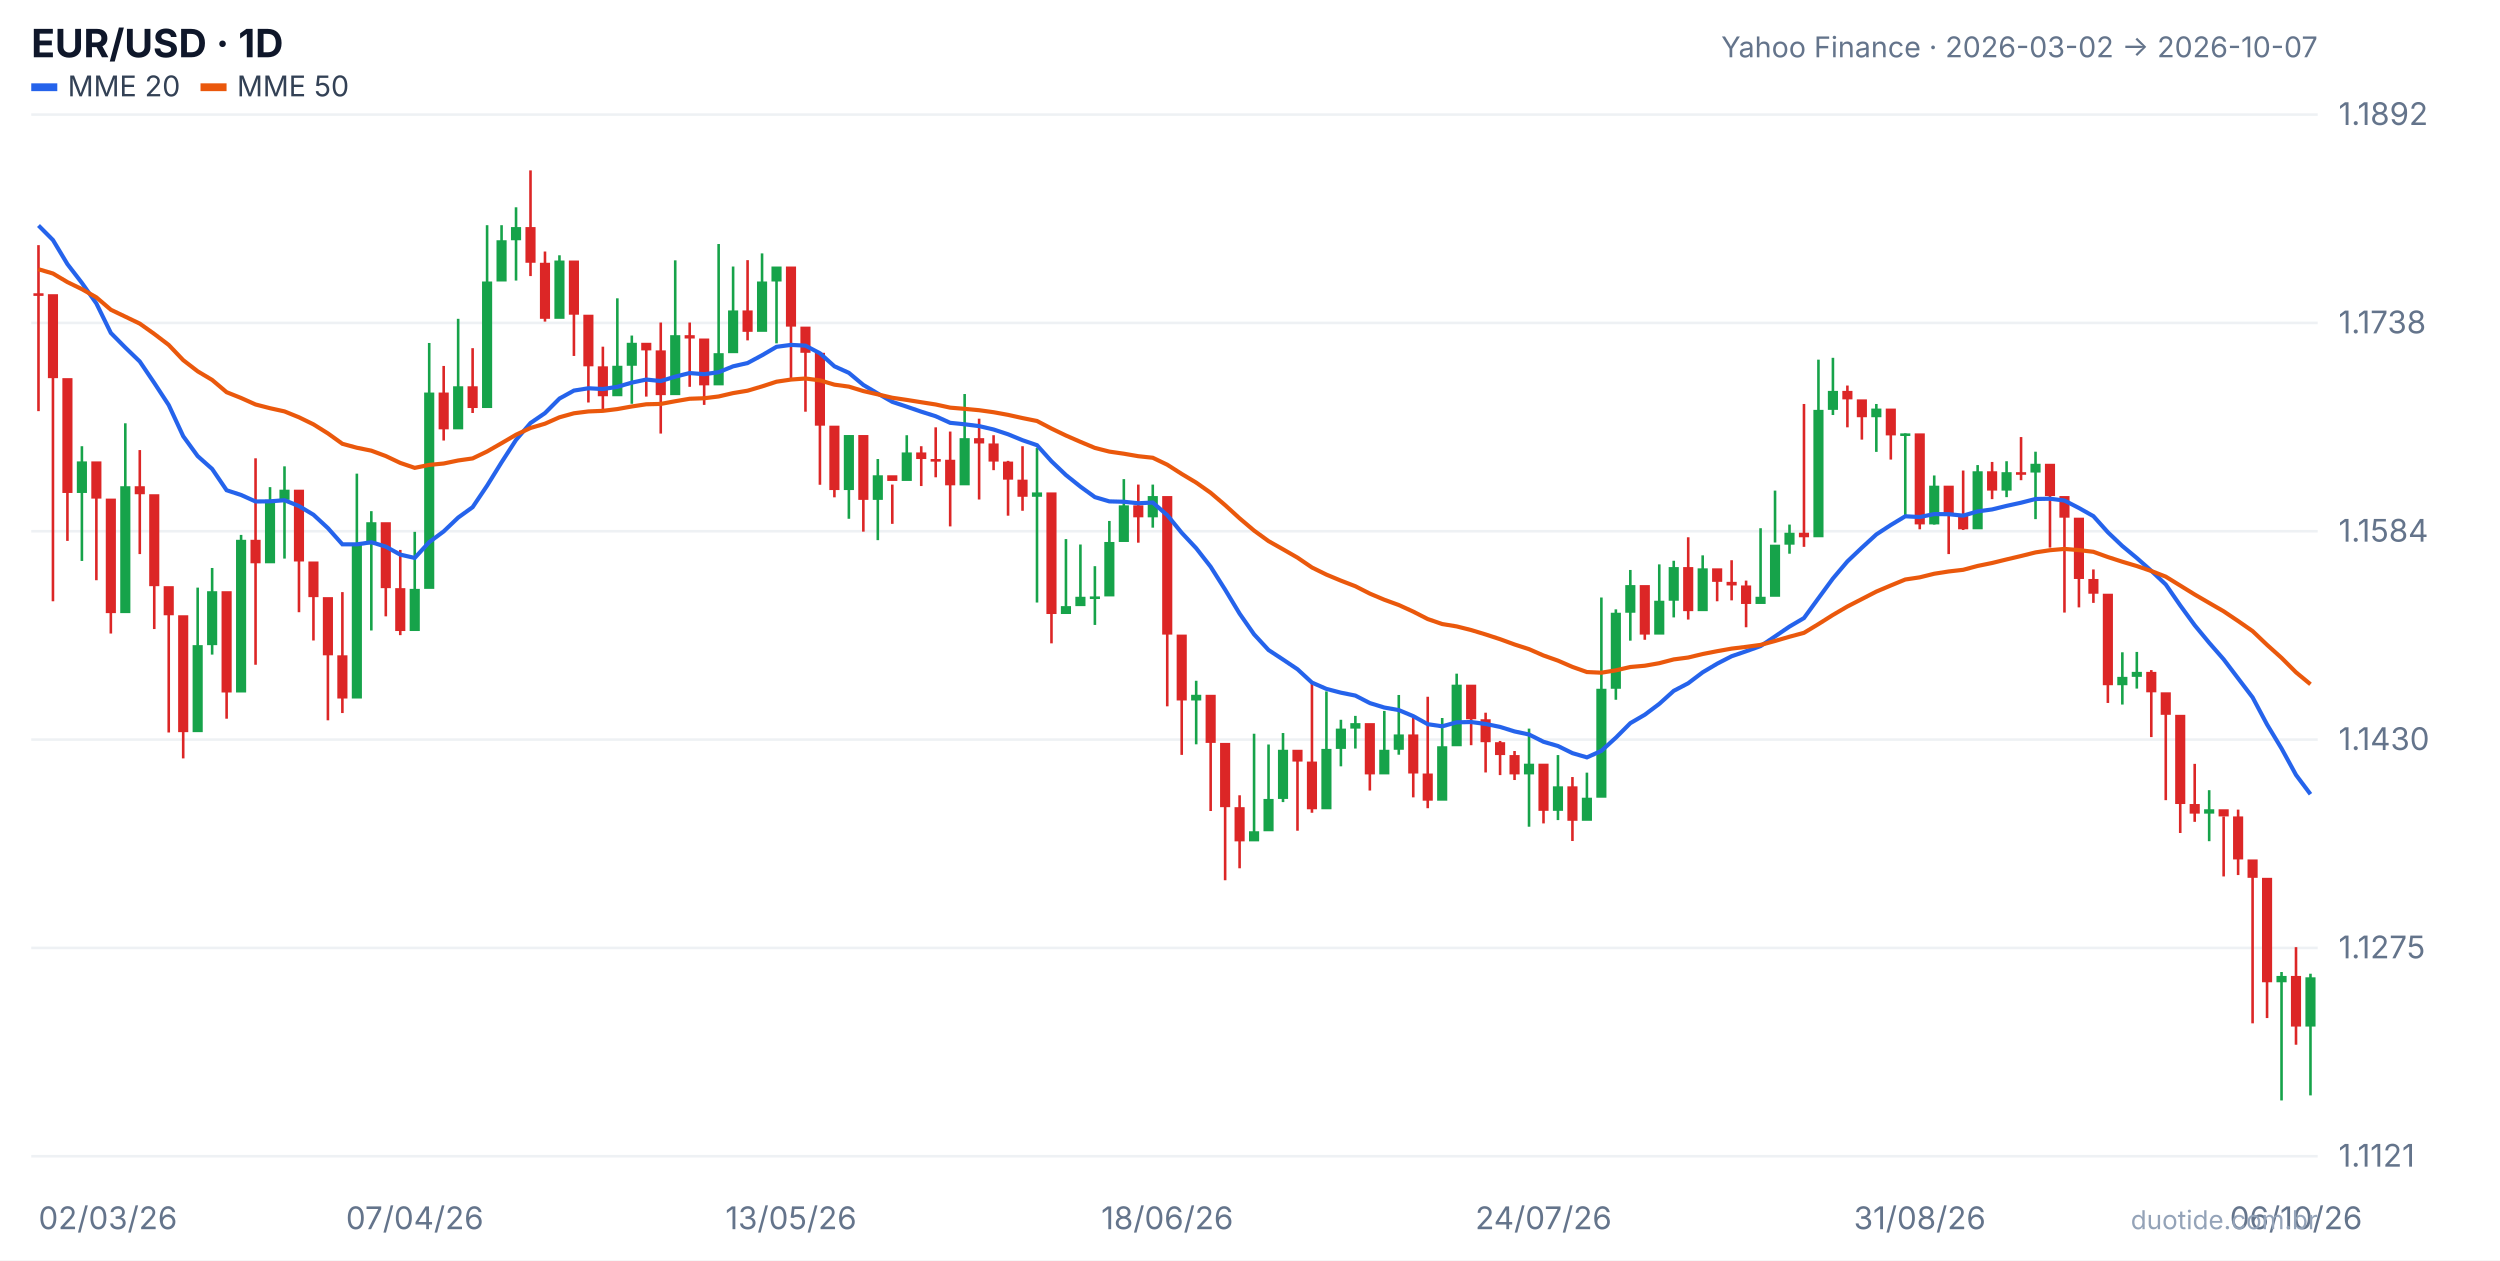
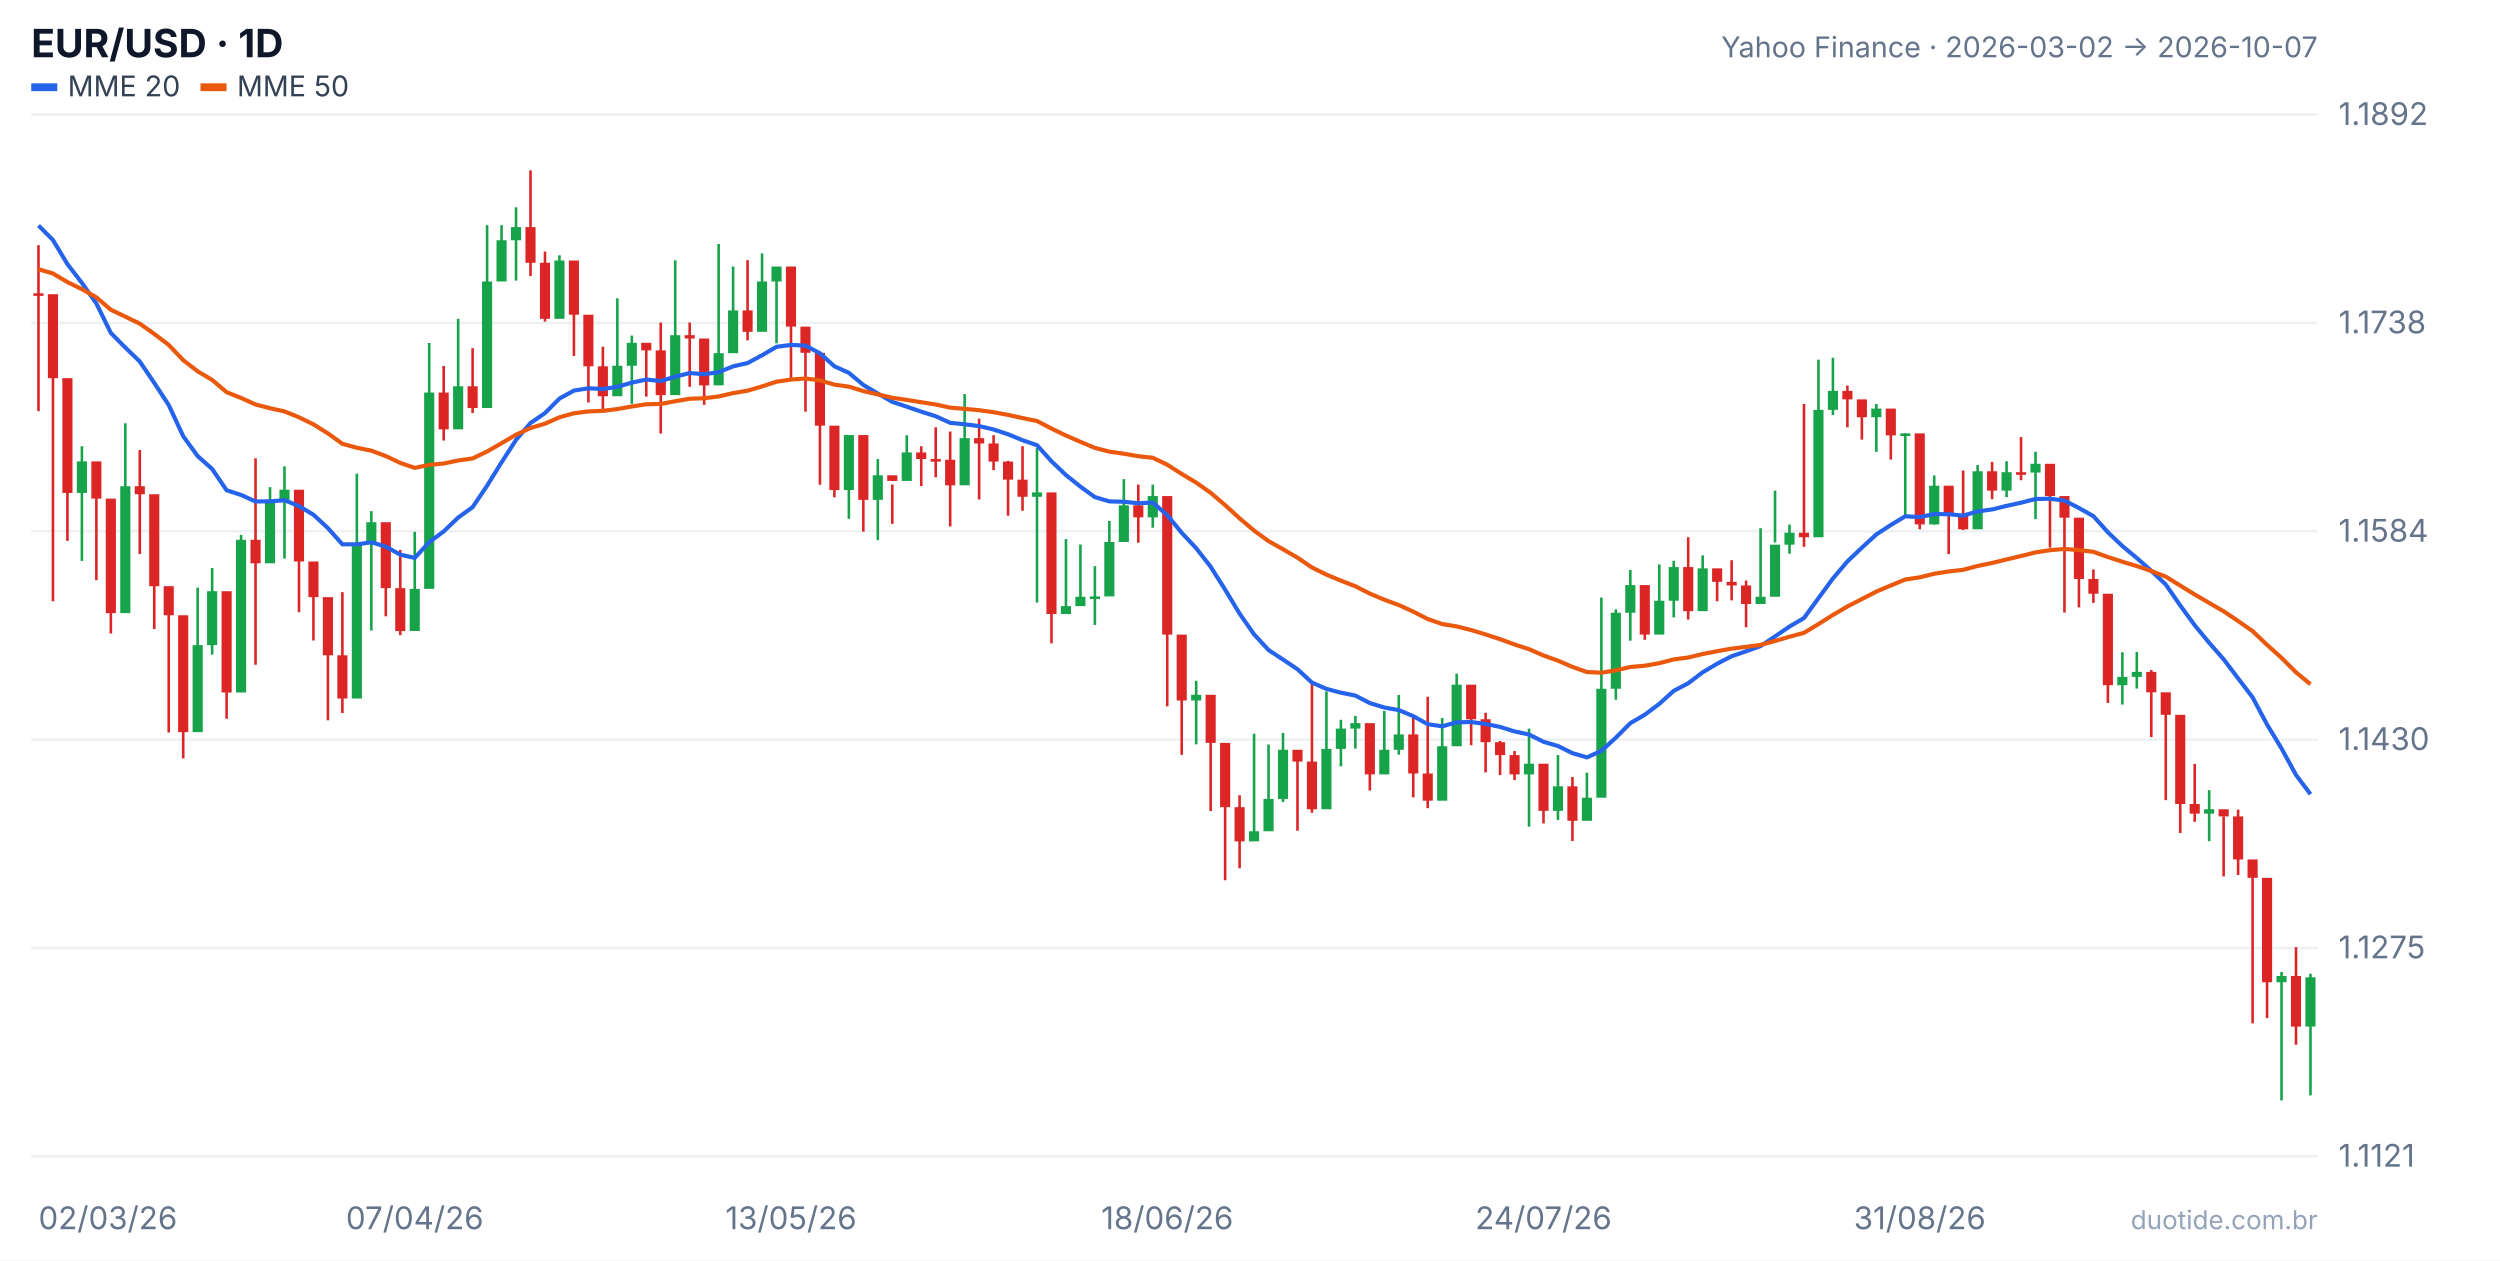
<svg xmlns="http://www.w3.org/2000/svg" viewBox="0 0 960 484" font-family="Inter,system-ui,sans-serif" font-size="12" role="img">
  <rect width="960" height="484" fill="#ffffff" />
  <text x="12" y="22" font-size="15" font-weight="700" fill="#0f172a">EUR/USD · 1D</text>
  <text x="890" y="22" font-size="11" fill="#64748b" text-anchor="end">Yahoo Finance · 2026-03-02 → 2026-10-07</text>
  <line x1="12" x2="890" y1="444" y2="444" stroke="#eef1f4" />
  <text x="898" y="448" fill="#64748b">1.1121</text>
  <line x1="12" x2="890" y1="364" y2="364" stroke="#eef1f4" />
  <text x="898" y="368" fill="#64748b">1.1275</text>
  <line x1="12" x2="890" y1="284" y2="284" stroke="#eef1f4" />
  <text x="898" y="288" fill="#64748b">1.1430</text>
  <line x1="12" x2="890" y1="204" y2="204" stroke="#eef1f4" />
  <text x="898" y="208" fill="#64748b">1.1584</text>
  <line x1="12" x2="890" y1="124" y2="124" stroke="#eef1f4" />
  <text x="898" y="128" fill="#64748b">1.1738</text>
  <line x1="12" x2="890" y1="44" y2="44" stroke="#eef1f4" />
  <text x="898" y="48" fill="#64748b">1.1892</text>
  <text x="14.778" y="472" fill="#64748b" text-anchor="start">02/03/26</text>
  <text x="159.259" y="472" fill="#64748b" text-anchor="middle">07/04/26</text>
  <text x="303.741" y="472" fill="#64748b" text-anchor="middle">13/05/26</text>
  <text x="448.222" y="472" fill="#64748b" text-anchor="middle">18/06/26</text>
  <text x="592.703" y="472" fill="#64748b" text-anchor="middle">24/07/26</text>
  <text x="737.184" y="472" fill="#64748b" text-anchor="middle">31/08/26</text>
-   <text x="881.665" y="472" fill="#64748b" text-anchor="middle">06/10/26</text>
  <line x1="14.778" x2="14.778" y1="94.131" y2="157.883" stroke="#dc2626" />
  <rect x="12.834" y="112.616" width="3.89" height="1" fill="#dc2626" />
  <line x1="20.335" x2="20.335" y1="140.099" y2="230.889" stroke="#dc2626" />
  <rect x="18.391" y="112.974" width="3.89" height="32.237" fill="#dc2626" />
  <line x1="25.892" x2="25.892" y1="167.194" y2="207.7" stroke="#dc2626" />
  <rect x="23.947" y="145.211" width="3.89" height="44.088" fill="#dc2626" />
  <line x1="31.449" x2="31.449" y1="171.347" y2="215.403" stroke="#16a34a" />
  <rect x="29.504" y="177.179" width="3.89" height="12.119" fill="#16a34a" />
  <line x1="37.006" x2="37.006" y1="183.981" y2="222.81" stroke="#dc2626" />
  <rect x="35.061" y="177.179" width="3.89" height="14.286" fill="#dc2626" />
  <line x1="42.563" x2="42.563" y1="198.932" y2="243.274" stroke="#dc2626" />
  <rect x="40.618" y="191.465" width="3.89" height="43.971" fill="#dc2626" />
  <line x1="48.12" x2="48.12" y1="162.542" y2="191.256" stroke="#16a34a" />
  <rect x="46.175" y="186.711" width="3.89" height="48.725" fill="#16a34a" />
  <line x1="53.677" x2="53.677" y1="172.824" y2="212.768" stroke="#dc2626" />
  <rect x="51.732" y="186.711" width="3.89" height="3.077" fill="#dc2626" />
  <line x1="59.234" x2="59.234" y1="212.56" y2="241.557" stroke="#dc2626" />
  <rect x="57.289" y="189.788" width="3.89" height="35.303" fill="#dc2626" />
  <line x1="64.791" x2="64.791" y1="232.336" y2="281.278" stroke="#dc2626" />
  <rect x="62.846" y="225.091" width="3.89" height="11.171" fill="#dc2626" />
  <line x1="70.348" x2="70.348" y1="246.843" y2="291.227" stroke="#dc2626" />
  <rect x="68.403" y="236.262" width="3.89" height="44.881" fill="#dc2626" />
  <line x1="75.905" x2="75.905" y1="225.643" y2="264.622" stroke="#16a34a" />
  <rect x="73.96" y="247.734" width="3.89" height="33.408" fill="#16a34a" />
  <line x1="81.462" x2="81.462" y1="218.105" y2="251.366" stroke="#16a34a" />
  <rect x="79.517" y="227.025" width="3.89" height="20.71" fill="#16a34a" />
  <line x1="87.019" x2="87.019" y1="228.544" y2="275.985" stroke="#dc2626" />
  <rect x="85.074" y="227.025" width="3.89" height="38.892" fill="#dc2626" />
  <line x1="92.576" x2="92.576" y1="205.406" y2="233.783" stroke="#16a34a" />
  <rect x="90.631" y="207.283" width="3.89" height="58.634" fill="#16a34a" />
  <line x1="98.133" x2="98.133" y1="175.986" y2="255.267" stroke="#dc2626" />
  <rect x="96.188" y="207.283" width="3.89" height="9.021" fill="#dc2626" />
  <line x1="103.69" x2="103.69" y1="187.061" y2="211.588" stroke="#16a34a" />
  <rect x="101.745" y="191.954" width="3.89" height="24.35" fill="#16a34a" />
  <line x1="109.247" x2="109.247" y1="179.074" y2="214.502" stroke="#16a34a" />
  <rect x="107.302" y="188.04" width="3.89" height="3.914" fill="#16a34a" />
  <line x1="114.804" x2="114.804" y1="209.089" y2="235.092" stroke="#dc2626" />
  <rect x="112.859" y="188.04" width="3.89" height="27.571" fill="#dc2626" />
  <line x1="120.361" x2="120.361" y1="222.949" y2="245.951" stroke="#dc2626" />
  <rect x="118.416" y="215.611" width="3.89" height="13.691" fill="#dc2626" />
  <line x1="125.918" x2="125.918" y1="235.367" y2="276.597" stroke="#dc2626" />
  <rect x="123.973" y="229.302" width="3.89" height="22.338" fill="#dc2626" />
  <line x1="131.475" x2="131.475" y1="227.37" y2="273.812" stroke="#dc2626" />
  <rect x="129.53" y="251.64" width="3.89" height="16.593" fill="#dc2626" />
  <line x1="137.032" x2="137.032" y1="181.878" y2="218.521" stroke="#16a34a" />
  <rect x="135.087" y="209.02" width="3.89" height="59.213" fill="#16a34a" />
  <line x1="142.589" x2="142.589" y1="196.282" y2="242.107" stroke="#16a34a" />
  <rect x="140.644" y="200.534" width="3.89" height="8.486" fill="#16a34a" />
  <line x1="148.146" x2="148.146" y1="222.257" y2="236.675" stroke="#dc2626" />
  <rect x="146.201" y="200.534" width="3.89" height="25.316" fill="#dc2626" />
  <line x1="153.703" x2="153.703" y1="211.172" y2="243.892" stroke="#dc2626" />
  <rect x="151.758" y="225.851" width="3.89" height="16.462" fill="#dc2626" />
  <line x1="159.259" x2="159.259" y1="204.224" y2="234.403" stroke="#16a34a" />
  <rect x="157.315" y="226.127" width="3.89" height="16.185" fill="#16a34a" />
  <line x1="164.816" x2="164.816" y1="131.702" y2="160.99" stroke="#16a34a" />
  <rect x="162.872" y="150.739" width="3.89" height="75.388" fill="#16a34a" />
  <line x1="170.373" x2="170.373" y1="140.525" y2="169.166" stroke="#dc2626" />
  <rect x="168.428" y="150.739" width="3.89" height="14.13" fill="#dc2626" />
  <line x1="175.93" x2="175.93" y1="122.424" y2="155.127" stroke="#16a34a" />
  <rect x="173.985" y="148.331" width="3.89" height="16.538" fill="#16a34a" />
  <line x1="181.487" x2="181.487" y1="133.697" y2="158.59" stroke="#dc2626" />
  <rect x="179.542" y="148.331" width="3.89" height="8.351" fill="#dc2626" />
  <line x1="187.044" x2="187.044" y1="86.474" y2="114.265" stroke="#16a34a" />
  <rect x="185.099" y="108.095" width="3.89" height="48.587" fill="#16a34a" />
  <line x1="192.601" x2="192.601" y1="86.474" y2="105.437" stroke="#16a34a" />
  <rect x="190.656" y="92.255" width="3.89" height="15.84" fill="#16a34a" />
  <line x1="198.158" x2="198.158" y1="79.596" y2="107.736" stroke="#16a34a" />
  <rect x="196.213" y="87.198" width="3.89" height="5.057" fill="#16a34a" />
  <line x1="203.715" x2="203.715" y1="65.429" y2="106.012" stroke="#dc2626" />
  <rect x="201.77" y="87.198" width="3.89" height="13.707" fill="#dc2626" />
  <line x1="209.272" x2="209.272" y1="96.583" y2="123.496" stroke="#dc2626" />
  <rect x="207.327" y="100.905" width="3.89" height="21.519" fill="#dc2626" />
  <line x1="214.829" x2="214.829" y1="98.025" y2="121.424" stroke="#16a34a" />
  <rect x="212.884" y="100.041" width="3.89" height="22.383" fill="#16a34a" />
  <line x1="220.386" x2="220.386" y1="112.114" y2="136.686" stroke="#dc2626" />
  <rect x="218.441" y="100.041" width="3.89" height="20.81" fill="#dc2626" />
  <line x1="225.943" x2="225.943" y1="135.263" y2="154.561" stroke="#dc2626" />
  <rect x="223.998" y="120.851" width="3.89" height="19.816" fill="#dc2626" />
  <line x1="231.5" x2="231.5" y1="133.127" y2="157.671" stroke="#dc2626" />
  <rect x="229.555" y="140.668" width="3.89" height="11.488" fill="#dc2626" />
  <line x1="237.057" x2="237.057" y1="114.552" y2="140.738" stroke="#16a34a" />
  <rect x="235.112" y="140.454" width="3.89" height="11.702" fill="#16a34a" />
  <line x1="242.614" x2="242.614" y1="128.85" y2="155.056" stroke="#16a34a" />
  <rect x="240.669" y="131.631" width="3.89" height="8.824" fill="#16a34a" />
  <line x1="248.171" x2="248.171" y1="132.414" y2="152.297" stroke="#dc2626" />
  <rect x="246.226" y="131.631" width="3.89" height="2.92" fill="#dc2626" />
  <line x1="253.728" x2="253.728" y1="123.853" y2="166.49" stroke="#dc2626" />
  <rect x="251.783" y="134.551" width="3.89" height="17.18" fill="#dc2626" />
  <line x1="259.285" x2="259.285" y1="99.969" y2="133.768" stroke="#16a34a" />
  <rect x="257.34" y="128.708" width="3.89" height="23.023" fill="#16a34a" />
  <line x1="264.842" x2="264.842" y1="123.853" y2="148.543" stroke="#dc2626" />
  <rect x="262.897" y="128.708" width="3.89" height="1.284" fill="#dc2626" />
  <line x1="270.399" x2="270.399" y1="135.263" y2="155.481" stroke="#dc2626" />
  <rect x="268.454" y="129.991" width="3.89" height="17.985" fill="#dc2626" />
  <line x1="275.956" x2="275.956" y1="93.699" y2="137.255" stroke="#16a34a" />
  <rect x="274.011" y="135.619" width="3.89" height="12.357" fill="#16a34a" />
  <line x1="281.513" x2="281.513" y1="102.345" y2="119.564" stroke="#16a34a" />
  <rect x="279.568" y="119.206" width="3.89" height="16.413" fill="#16a34a" />
  <line x1="287.07" x2="287.07" y1="99.897" y2="130.704" stroke="#dc2626" />
  <rect x="285.125" y="119.206" width="3.89" height="8.217" fill="#dc2626" />
  <line x1="292.627" x2="292.627" y1="97.304" y2="118.204" stroke="#16a34a" />
  <rect x="290.682" y="108.095" width="3.89" height="19.328" fill="#16a34a" />
  <line x1="298.184" x2="298.184" y1="103.064" y2="131.844" stroke="#16a34a" />
  <rect x="296.239" y="102.345" width="3.89" height="5.75" fill="#16a34a" />
  <line x1="303.741" x2="303.741" y1="121.709" y2="145.708" stroke="#dc2626" />
  <rect x="301.796" y="102.345" width="3.89" height="23.079" fill="#dc2626" />
  <line x1="309.297" x2="309.297" y1="132.628" y2="158.095" stroke="#dc2626" />
  <rect x="307.353" y="125.424" width="3.89" height="10.052" fill="#dc2626" />
  <line x1="314.854" x2="314.854" y1="162.189" y2="186.151" stroke="#dc2626" />
  <rect x="312.909" y="135.476" width="3.89" height="27.983" fill="#dc2626" />
  <line x1="320.411" x2="320.411" y1="165.01" y2="190.976" stroke="#dc2626" />
  <rect x="318.466" y="163.459" width="3.89" height="24.721" fill="#dc2626" />
  <line x1="325.968" x2="325.968" y1="167.124" y2="199.21" stroke="#16a34a" />
  <rect x="324.023" y="167.054" width="3.89" height="21.126" fill="#16a34a" />
  <line x1="331.525" x2="331.525" y1="172.753" y2="204.154" stroke="#dc2626" />
  <rect x="329.58" y="167.054" width="3.89" height="24.9" fill="#dc2626" />
  <line x1="337.082" x2="337.082" y1="176.266" y2="207.422" stroke="#16a34a" />
  <rect x="335.137" y="182.509" width="3.89" height="9.445" fill="#16a34a" />
  <line x1="342.639" x2="342.639" y1="186.081" y2="201.161" stroke="#dc2626" />
  <rect x="340.694" y="182.509" width="3.89" height="2.171" fill="#dc2626" />
  <line x1="348.196" x2="348.196" y1="167.124" y2="179.916" stroke="#16a34a" />
  <rect x="346.251" y="173.737" width="3.89" height="10.943" fill="#16a34a" />
  <line x1="353.753" x2="353.753" y1="171.347" y2="186.64" stroke="#dc2626" />
  <rect x="351.808" y="173.737" width="3.89" height="2.529" fill="#dc2626" />
  <line x1="359.31" x2="359.31" y1="164.094" y2="183.28" stroke="#dc2626" />
  <rect x="357.365" y="176.266" width="3.89" height="1" fill="#dc2626" />
  <line x1="364.867" x2="364.867" y1="165.715" y2="202.135" stroke="#dc2626" />
  <rect x="362.922" y="176.547" width="3.89" height="9.814" fill="#dc2626" />
  <line x1="370.424" x2="370.424" y1="151.306" y2="182.228" stroke="#16a34a" />
  <rect x="368.479" y="168.251" width="3.89" height="18.11" fill="#16a34a" />
  <line x1="375.981" x2="375.981" y1="160.778" y2="191.814" stroke="#dc2626" />
  <rect x="374.036" y="168.251" width="3.89" height="2.041" fill="#dc2626" />
  <line x1="381.538" x2="381.538" y1="167.124" y2="180.547" stroke="#dc2626" />
  <rect x="379.593" y="170.292" width="3.89" height="6.957" fill="#dc2626" />
  <line x1="387.095" x2="387.095" y1="176.968" y2="198.025" stroke="#dc2626" />
  <rect x="385.15" y="177.249" width="3.89" height="6.941" fill="#dc2626" />
  <line x1="392.652" x2="392.652" y1="171.347" y2="196.142" stroke="#dc2626" />
  <rect x="390.707" y="184.19" width="3.89" height="6.576" fill="#dc2626" />
  <line x1="398.209" x2="398.209" y1="172.05" y2="231.371" stroke="#16a34a" />
  <rect x="396.264" y="189.089" width="3.89" height="1.678" fill="#16a34a" />
  <line x1="403.766" x2="403.766" y1="219.351" y2="247.048" stroke="#dc2626" />
  <rect x="401.821" y="189.089" width="3.89" height="46.692" fill="#dc2626" />
  <line x1="409.323" x2="409.323" y1="207.004" y2="233.025" stroke="#16a34a" />
  <rect x="407.378" y="232.75" width="3.89" height="3.03" fill="#16a34a" />
  <line x1="414.88" x2="414.88" y1="209.089" y2="229.854" stroke="#16a34a" />
  <rect x="412.935" y="229.164" width="3.89" height="3.586" fill="#16a34a" />
  <line x1="420.437" x2="420.437" y1="217.412" y2="239.976" stroke="#16a34a" />
  <rect x="418.492" y="229.026" width="3.89" height="1" fill="#16a34a" />
  <line x1="425.994" x2="425.994" y1="200.046" y2="217.412" stroke="#16a34a" />
  <rect x="424.049" y="208.117" width="3.89" height="20.909" fill="#16a34a" />
  <line x1="431.551" x2="431.551" y1="183.981" y2="198.443" stroke="#16a34a" />
  <rect x="429.606" y="194.049" width="3.89" height="14.068" fill="#16a34a" />
  <line x1="437.108" x2="437.108" y1="186.081" y2="208.394" stroke="#dc2626" />
  <rect x="435.163" y="194.049" width="3.89" height="4.604" fill="#dc2626" />
  <line x1="442.665" x2="442.665" y1="186.081" y2="202.623" stroke="#16a34a" />
  <rect x="440.72" y="190.487" width="3.89" height="8.166" fill="#16a34a" />
  <line x1="448.222" x2="448.222" y1="231.923" y2="271.228" stroke="#dc2626" />
  <rect x="446.277" y="190.487" width="3.89" height="53.199" fill="#dc2626" />
  <line x1="453.778" x2="453.778" y1="260.05" y2="289.876" stroke="#dc2626" />
  <rect x="451.834" y="243.686" width="3.89" height="25.296" fill="#dc2626" />
  <line x1="459.335" x2="459.335" y1="261.416" y2="285.817" stroke="#16a34a" />
  <rect x="457.391" y="266.802" width="3.89" height="2.179" fill="#16a34a" />
  <line x1="464.892" x2="464.892" y1="279.108" y2="311.429" stroke="#dc2626" />
  <rect x="462.947" y="266.802" width="3.89" height="18.473" fill="#dc2626" />
  <line x1="470.449" x2="470.449" y1="307.467" y2="338.017" stroke="#dc2626" />
  <rect x="468.504" y="285.275" width="3.89" height="24.676" fill="#dc2626" />
  <line x1="476.006" x2="476.006" y1="305.383" y2="333.425" stroke="#dc2626" />
  <rect x="474.061" y="309.952" width="3.89" height="13.131" fill="#dc2626" />
  <line x1="481.563" x2="481.563" y1="281.753" y2="322.749" stroke="#16a34a" />
  <rect x="479.618" y="319.203" width="3.89" height="3.879" fill="#16a34a" />
  <line x1="487.12" x2="487.12" y1="285.885" y2="308.81" stroke="#16a34a" />
  <rect x="485.175" y="306.795" width="3.89" height="12.409" fill="#16a34a" />
  <line x1="492.677" x2="492.677" y1="281.481" y2="308.004" stroke="#16a34a" />
  <rect x="490.732" y="287.915" width="3.89" height="18.879" fill="#16a34a" />
  <line x1="498.234" x2="498.234" y1="290.619" y2="319.002" stroke="#dc2626" />
  <rect x="496.289" y="287.915" width="3.89" height="4.528" fill="#dc2626" />
  <line x1="503.791" x2="503.791" y1="262.166" y2="312.1" stroke="#dc2626" />
  <rect x="501.846" y="292.443" width="3.89" height="18.315" fill="#dc2626" />
  <line x1="509.348" x2="509.348" y1="265.508" y2="288.389" stroke="#16a34a" />
  <rect x="507.403" y="287.577" width="3.89" height="23.181" fill="#16a34a" />
  <line x1="514.905" x2="514.905" y1="276.393" y2="294.267" stroke="#16a34a" />
  <rect x="512.96" y="279.787" width="3.89" height="7.79" fill="#16a34a" />
  <line x1="520.462" x2="520.462" y1="274.899" y2="287.441" stroke="#16a34a" />
  <rect x="518.517" y="277.683" width="3.89" height="2.103" fill="#16a34a" />
  <line x1="526.019" x2="526.019" y1="282.498" y2="303.567" stroke="#dc2626" />
  <rect x="524.074" y="277.683" width="3.89" height="19.687" fill="#dc2626" />
  <line x1="531.576" x2="531.576" y1="272.996" y2="288.321" stroke="#16a34a" />
  <rect x="529.631" y="287.915" width="3.89" height="9.455" fill="#16a34a" />
  <line x1="537.133" x2="537.133" y1="266.87" y2="289.808" stroke="#16a34a" />
  <rect x="535.188" y="282.024" width="3.89" height="5.891" fill="#16a34a" />
  <line x1="542.69" x2="542.69" y1="275.646" y2="306.189" stroke="#dc2626" />
  <rect x="540.745" y="282.024" width="3.89" height="15.008" fill="#dc2626" />
  <line x1="548.247" x2="548.247" y1="267.552" y2="310.355" stroke="#dc2626" />
  <rect x="546.302" y="297.032" width="3.89" height="10.435" fill="#dc2626" />
  <line x1="553.804" x2="553.804" y1="275.714" y2="295.953" stroke="#16a34a" />
  <rect x="551.859" y="286.561" width="3.89" height="20.906" fill="#16a34a" />
  <line x1="559.361" x2="559.361" y1="258.685" y2="279.447" stroke="#16a34a" />
  <rect x="557.416" y="262.917" width="3.89" height="23.645" fill="#16a34a" />
  <line x1="564.918" x2="564.918" y1="271.635" y2="286.156" stroke="#dc2626" />
  <rect x="562.973" y="262.917" width="3.89" height="13.273" fill="#dc2626" />
  <line x1="570.475" x2="570.475" y1="273.676" y2="296.628" stroke="#dc2626" />
  <rect x="568.53" y="276.189" width="3.89" height="8.815" fill="#dc2626" />
  <line x1="576.032" x2="576.032" y1="284.53" y2="297.639" stroke="#dc2626" />
  <rect x="574.087" y="285.004" width="3.89" height="4.939" fill="#dc2626" />
  <line x1="581.589" x2="581.589" y1="288.389" y2="299.526" stroke="#dc2626" />
  <rect x="579.644" y="289.944" width="3.89" height="7.426" fill="#dc2626" />
  <line x1="587.146" x2="587.146" y1="279.787" y2="317.462" stroke="#16a34a" />
  <rect x="585.201" y="293.254" width="3.89" height="4.116" fill="#16a34a" />
  <line x1="592.703" x2="592.703" y1="299.392" y2="316.189" stroke="#dc2626" />
  <rect x="590.758" y="293.254" width="3.89" height="18.107" fill="#dc2626" />
  <line x1="598.259" x2="598.259" y1="289.944" y2="314.916" stroke="#16a34a" />
  <rect x="596.315" y="301.951" width="3.89" height="9.41" fill="#16a34a" />
  <line x1="603.816" x2="603.816" y1="298.381" y2="322.949" stroke="#dc2626" />
  <rect x="601.872" y="301.951" width="3.89" height="13.233" fill="#dc2626" />
  <line x1="609.373" x2="609.373" y1="296.696" y2="311.831" stroke="#16a34a" />
  <rect x="607.428" y="306.324" width="3.89" height="8.86" fill="#16a34a" />
  <line x1="614.93" x2="614.93" y1="229.44" y2="281.007" stroke="#16a34a" />
  <rect x="612.985" y="264.485" width="3.89" height="41.839" fill="#16a34a" />
  <line x1="620.487" x2="620.487" y1="233.99" y2="268.709" stroke="#16a34a" />
  <rect x="618.542" y="235.298" width="3.89" height="29.187" fill="#16a34a" />
  <line x1="626.044" x2="626.044" y1="218.866" y2="246.02" stroke="#16a34a" />
  <rect x="624.099" y="224.676" width="3.89" height="10.622" fill="#16a34a" />
  <line x1="631.601" x2="631.601" y1="231.233" y2="245.677" stroke="#dc2626" />
  <rect x="629.656" y="224.676" width="3.89" height="19.01" fill="#dc2626" />
  <line x1="637.158" x2="637.158" y1="216.72" y2="233.232" stroke="#16a34a" />
  <rect x="635.213" y="230.682" width="3.89" height="13.004" fill="#16a34a" />
  <line x1="642.715" x2="642.715" y1="215.334" y2="237.088" stroke="#16a34a" />
  <rect x="640.77" y="217.759" width="3.89" height="12.924" fill="#16a34a" />
  <line x1="648.272" x2="648.272" y1="206.31" y2="237.914" stroke="#dc2626" />
  <rect x="646.327" y="217.759" width="3.89" height="16.92" fill="#dc2626" />
  <line x1="653.829" x2="653.829" y1="213.254" y2="224.4" stroke="#16a34a" />
  <rect x="651.884" y="218.244" width="3.89" height="16.435" fill="#16a34a" />
  <line x1="659.386" x2="659.386" y1="220.181" y2="230.889" stroke="#dc2626" />
  <rect x="657.441" y="218.244" width="3.89" height="5.188" fill="#dc2626" />
  <line x1="664.943" x2="664.943" y1="215.126" y2="230.544" stroke="#dc2626" />
  <rect x="662.998" y="223.432" width="3.89" height="1.383" fill="#dc2626" />
  <line x1="670.5" x2="670.5" y1="222.949" y2="240.87" stroke="#dc2626" />
  <rect x="668.555" y="224.815" width="3.89" height="7.108" fill="#dc2626" />
  <line x1="676.057" x2="676.057" y1="202.832" y2="230.613" stroke="#16a34a" />
  <rect x="674.112" y="229.164" width="3.89" height="2.759" fill="#16a34a" />
  <line x1="681.614" x2="681.614" y1="188.39" y2="208.325" stroke="#16a34a" />
  <rect x="679.669" y="209.158" width="3.89" height="20.006" fill="#16a34a" />
  <line x1="687.171" x2="687.171" y1="201.439" y2="212.63" stroke="#16a34a" />
  <rect x="685.226" y="204.571" width="3.89" height="4.587" fill="#16a34a" />
  <line x1="692.728" x2="692.728" y1="155.127" y2="209.992" stroke="#dc2626" />
  <rect x="690.783" y="204.571" width="3.89" height="1.739" fill="#dc2626" />
  <line x1="698.285" x2="698.285" y1="138.109" y2="159.226" stroke="#16a34a" />
  <rect x="696.34" y="157.389" width="3.89" height="48.921" fill="#16a34a" />
  <line x1="703.842" x2="703.842" y1="137.397" y2="159.367" stroke="#16a34a" />
  <rect x="701.897" y="150.102" width="3.89" height="7.287" fill="#16a34a" />
  <line x1="709.399" x2="709.399" y1="148.048" y2="164.094" stroke="#dc2626" />
  <rect x="707.454" y="150.102" width="3.89" height="3.257" fill="#dc2626" />
  <line x1="714.956" x2="714.956" y1="156.541" y2="168.814" stroke="#dc2626" />
  <rect x="713.011" y="153.359" width="3.89" height="6.855" fill="#dc2626" />
  <line x1="720.513" x2="720.513" y1="155.127" y2="173.526" stroke="#16a34a" />
  <rect x="718.568" y="156.894" width="3.89" height="3.32" fill="#16a34a" />
  <line x1="726.07" x2="726.07" y1="163.601" y2="176.477" stroke="#dc2626" />
  <rect x="724.125" y="156.894" width="3.89" height="10.3" fill="#dc2626" />
  <line x1="731.627" x2="731.627" y1="166.42" y2="197.956" stroke="#16a34a" />
  <rect x="729.682" y="166.42" width="3.89" height="1" fill="#16a34a" />
  <line x1="737.184" x2="737.184" y1="183.981" y2="203.25" stroke="#dc2626" />
  <rect x="735.239" y="166.42" width="3.89" height="34.95" fill="#dc2626" />
  <line x1="742.741" x2="742.741" y1="182.579" y2="201.439" stroke="#16a34a" />
  <rect x="740.796" y="186.501" width="3.89" height="14.869" fill="#16a34a" />
  <line x1="748.297" x2="748.297" y1="193.141" y2="212.768" stroke="#dc2626" />
  <rect x="746.353" y="186.501" width="3.89" height="11.455" fill="#dc2626" />
  <line x1="753.854" x2="753.854" y1="180.686" y2="203.528" stroke="#dc2626" />
  <rect x="751.909" y="197.956" width="3.89" height="5.294" fill="#dc2626" />
  <line x1="759.411" x2="759.411" y1="178.582" y2="202.205" stroke="#16a34a" />
  <rect x="757.466" y="180.967" width="3.89" height="22.283" fill="#16a34a" />
  <line x1="764.968" x2="764.968" y1="177.389" y2="191.675" stroke="#dc2626" />
  <rect x="763.023" y="180.967" width="3.89" height="7.423" fill="#dc2626" />
  <line x1="770.525" x2="770.525" y1="177.109" y2="190.906" stroke="#16a34a" />
  <rect x="768.58" y="181.317" width="3.89" height="7.072" fill="#16a34a" />
  <line x1="776.082" x2="776.082" y1="167.828" y2="184.4" stroke="#dc2626" />
  <rect x="774.137" y="181.317" width="3.89" height="1" fill="#dc2626" />
  <line x1="781.639" x2="781.639" y1="173.456" y2="199.35" stroke="#16a34a" />
  <rect x="779.694" y="178.092" width="3.89" height="3.366" fill="#16a34a" />
  <line x1="787.196" x2="787.196" y1="185.381" y2="210.27" stroke="#dc2626" />
  <rect x="785.251" y="178.092" width="3.89" height="12.395" fill="#dc2626" />
  <line x1="792.753" x2="792.753" y1="197.956" y2="235.229" stroke="#dc2626" />
  <rect x="790.808" y="190.487" width="3.89" height="8.305" fill="#dc2626" />
  <line x1="798.31" x2="798.31" y1="220.181" y2="233.232" stroke="#dc2626" />
  <rect x="796.365" y="198.792" width="3.89" height="23.534" fill="#dc2626" />
  <line x1="803.867" x2="803.867" y1="218.659" y2="231.509" stroke="#dc2626" />
  <rect x="801.922" y="222.326" width="3.89" height="5.665" fill="#dc2626" />
  <line x1="809.424" x2="809.424" y1="248.625" y2="269.935" stroke="#dc2626" />
  <rect x="807.479" y="227.991" width="3.89" height="35.131" fill="#dc2626" />
  <line x1="814.981" x2="814.981" y1="250.476" y2="270.547" stroke="#16a34a" />
  <rect x="813.036" y="259.914" width="3.89" height="3.208" fill="#16a34a" />
  <line x1="820.538" x2="820.538" y1="250.338" y2="264.417" stroke="#16a34a" />
  <rect x="818.593" y="258.002" width="3.89" height="1.912" fill="#16a34a" />
  <line x1="826.095" x2="826.095" y1="257.318" y2="283.04" stroke="#dc2626" />
  <rect x="824.15" y="258.002" width="3.89" height="7.847" fill="#dc2626" />
  <line x1="831.652" x2="831.652" y1="272.996" y2="307.265" stroke="#dc2626" />
  <rect x="829.707" y="265.849" width="3.89" height="8.642" fill="#dc2626" />
  <line x1="837.209" x2="837.209" y1="299.392" y2="319.872" stroke="#dc2626" />
  <rect x="835.264" y="274.491" width="3.89" height="34.253" fill="#dc2626" />
  <line x1="842.766" x2="842.766" y1="293.321" y2="315.586" stroke="#dc2626" />
  <rect x="840.821" y="308.743" width="3.89" height="3.692" fill="#dc2626" />
  <line x1="848.323" x2="848.323" y1="303.432" y2="323.016" stroke="#16a34a" />
  <rect x="846.378" y="310.758" width="3.89" height="1.677" fill="#16a34a" />
  <line x1="853.88" x2="853.88" y1="313.508" y2="336.554" stroke="#dc2626" />
  <rect x="851.935" y="310.758" width="3.89" height="2.75" fill="#dc2626" />
  <line x1="859.437" x2="859.437" y1="310.892" y2="336.021" stroke="#dc2626" />
  <rect x="857.492" y="313.508" width="3.89" height="16.518" fill="#dc2626" />
  <line x1="864.994" x2="864.994" y1="330.892" y2="392.962" stroke="#dc2626" />
  <rect x="863.049" y="330.026" width="3.89" height="7.06" fill="#dc2626" />
  <line x1="870.551" x2="870.551" y1="358.826" y2="390.938" stroke="#dc2626" />
  <rect x="868.606" y="337.086" width="3.89" height="40.105" fill="#dc2626" />
  <line x1="876.108" x2="876.108" y1="373.251" y2="422.571" stroke="#16a34a" />
  <rect x="874.163" y="374.762" width="3.89" height="2.429" fill="#16a34a" />
  <line x1="881.665" x2="881.665" y1="363.708" y2="401.175" stroke="#dc2626" />
  <rect x="879.72" y="374.762" width="3.89" height="19.44" fill="#dc2626" />
  <line x1="887.222" x2="887.222" y1="373.908" y2="420.633" stroke="#16a34a" />
  <rect x="885.277" y="375.287" width="3.89" height="18.915" fill="#16a34a" />
  <polyline fill="none" stroke="#2563eb" stroke-width="1.6" points="14.778,86.598 20.335,92.18 25.892,101.429 31.449,108.644 37.006,116.531 42.563,127.856 48.12,133.461 53.677,138.825 59.234,147.041 64.791,155.538 70.348,167.501 75.905,175.142 81.462,180.083 87.019,188.258 92.576,190.07 98.133,192.568 103.69,192.51 109.247,192.084 114.804,194.325 120.361,197.656 125.918,202.797 131.475,209.029 137.032,209.028 142.589,208.219 148.146,209.899 153.703,212.986 159.259,214.237 164.816,208.19 170.373,204.064 175.93,198.756 181.487,194.749 187.044,186.496 192.601,177.521 198.158,168.919 203.715,162.441 209.272,158.63 214.829,153.05 220.386,149.984 225.943,149.096 231.5,149.388 237.057,148.537 242.614,146.927 248.171,145.748 253.728,146.318 259.285,144.641 264.842,143.246 270.399,143.696 275.956,142.927 281.513,140.668 287.07,139.406 292.627,136.424 298.184,133.179 303.741,132.44 309.297,132.729 314.854,135.656 320.411,140.658 325.968,143.172 331.525,147.818 337.082,151.122 342.639,154.318 348.196,156.167 353.753,158.082 359.31,159.84 364.867,162.366 370.424,162.926 375.981,163.628 381.538,164.925 387.095,166.76 392.652,169.046 398.209,170.955 403.766,177.129 409.323,182.426 414.88,186.877 420.437,190.892 425.994,192.532 431.551,192.677 437.108,193.246 442.665,192.983 448.222,197.812 453.778,204.59 459.335,210.515 464.892,217.635 470.449,226.427 476.006,235.632 481.563,243.591 487.12,249.611 492.677,253.259 498.234,256.991 503.791,262.111 509.348,264.537 514.905,265.989 520.462,267.103 526.019,269.985 531.576,271.693 537.133,272.677 542.69,274.996 548.247,278.089 553.804,278.896 559.361,277.374 564.918,277.261 570.475,277.999 576.032,279.136 581.589,280.873 587.146,282.052 592.703,284.843 598.259,286.473 603.816,289.207 609.373,290.837 614.93,288.328 620.487,283.277 626.044,277.696 631.601,274.457 637.158,270.288 642.715,265.285 648.272,262.37 653.829,258.168 659.386,254.86 664.943,251.998 670.5,250.086 676.057,248.094 681.614,244.385 687.171,240.594 692.728,237.329 698.285,229.715 703.842,222.133 709.399,215.583 714.956,210.31 720.513,205.223 726.07,201.601 731.627,198.25 737.184,198.547 742.741,197.4 748.297,197.453 753.854,198.005 759.411,196.382 764.968,195.621 770.525,194.259 776.082,193.04 781.639,191.616 787.196,191.509 792.753,192.202 798.31,195.071 803.867,198.206 809.424,204.389 814.981,209.677 820.538,214.279 826.095,219.191 831.652,224.457 837.209,232.485 842.766,240.099 848.323,246.828 853.88,253.179 859.437,260.498 864.994,267.792 870.551,278.211 876.108,287.406 881.665,297.577 887.222,304.978" />
  <polyline fill="none" stroke="#ea580c" stroke-width="1.6" points="14.778,103.389 20.335,105.029 25.892,108.334 31.449,111.034 37.006,114.188 42.563,118.943 48.12,121.6 53.677,124.274 59.234,128.228 64.791,132.465 70.348,138.295 75.905,142.587 81.462,145.898 87.019,150.605 92.576,152.828 98.133,155.317 103.69,156.754 109.247,157.98 114.804,160.24 120.361,162.949 125.918,166.427 131.475,170.419 137.032,171.933 142.589,173.055 148.146,175.125 153.703,177.76 159.259,179.657 164.816,178.523 170.373,177.987 175.93,176.824 181.487,176.034 187.044,173.37 192.601,170.189 198.158,166.935 203.715,164.345 209.272,162.701 214.829,160.244 220.386,158.699 225.943,157.992 231.5,157.763 237.057,157.084 242.614,156.086 248.171,155.242 253.728,155.104 259.285,154.069 264.842,153.125 270.399,152.923 275.956,152.244 281.513,150.949 287.07,150.026 292.627,148.382 298.184,146.576 303.741,145.747 309.297,145.344 314.854,146.054 320.411,147.706 325.968,148.465 331.525,150.171 337.082,151.439 342.639,152.742 348.196,153.566 353.753,154.456 359.31,155.322 364.867,156.539 370.424,156.999 375.981,157.52 381.538,158.294 387.095,159.309 392.652,160.543 398.209,161.662 403.766,164.569 409.323,167.243 414.88,169.671 420.437,171.999 425.994,173.415 431.551,174.224 437.108,175.182 442.665,175.782 448.222,178.445 453.778,181.996 459.335,185.321 464.892,189.241 470.449,193.975 476.006,199.038 481.563,203.75 487.12,207.791 492.677,210.933 498.234,214.13 503.791,217.919 509.348,220.651 514.905,222.97 520.462,225.116 526.019,227.949 531.576,230.301 537.133,232.329 542.69,234.866 548.247,237.713 553.804,239.629 559.361,240.542 564.918,241.94 570.475,243.629 576.032,245.445 581.589,247.482 587.146,249.277 592.703,251.711 598.259,253.681 603.816,256.093 609.373,258.063 614.93,258.315 620.487,257.412 626.044,256.129 631.601,255.641 637.158,254.662 642.715,253.215 648.272,252.488 653.829,251.145 659.386,250.058 664.943,249.068 670.5,248.396 676.057,247.642 681.614,246.132 687.171,244.503 692.728,243.005 698.285,239.647 703.842,236.136 709.399,232.89 714.956,230.04 720.513,227.171 726.07,224.819 731.627,222.529 737.184,221.699 742.741,220.319 748.297,219.442 753.854,218.807 759.411,217.323 764.968,216.188 770.525,214.821 776.082,213.512 781.639,212.123 787.196,211.275 792.753,210.785 798.31,211.238 803.867,211.895 809.424,213.904 814.981,215.708 820.538,217.367 826.095,219.268 831.652,221.434 837.209,224.857 842.766,228.292 848.323,231.526 853.88,234.741 859.437,238.478 864.994,242.345 870.551,247.633 876.108,252.618 881.665,258.17 887.222,262.763" />
  <rect x="12" y="32" width="10" height="3" fill="#2563eb" />
  <text x="26" y="37" font-size="11" fill="#334155">MME 20</text>
  <rect x="77" y="32" width="10" height="3" fill="#ea580c" />
  <text x="91" y="37" font-size="11" fill="#334155">MME 50</text>
  <text x="890" y="472" font-size="10" fill="#94a3b8" text-anchor="end">duotide.com.br</text>
</svg>
